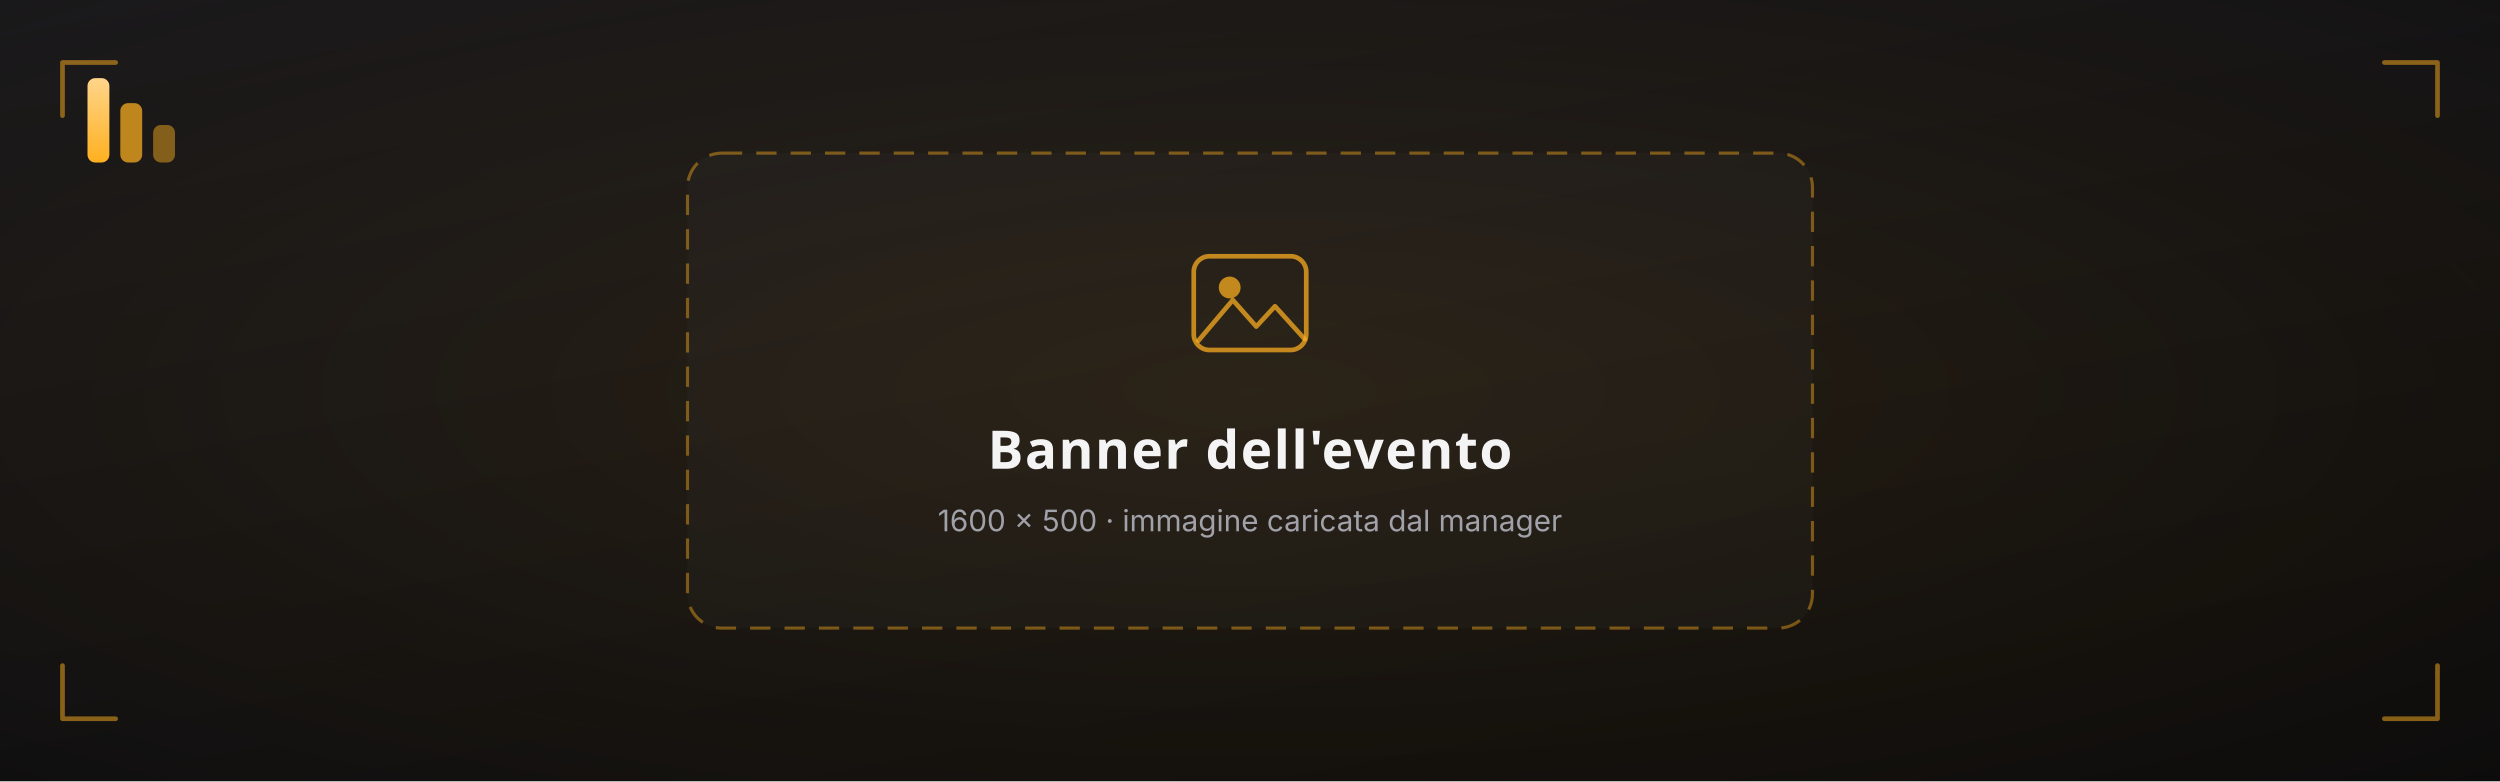
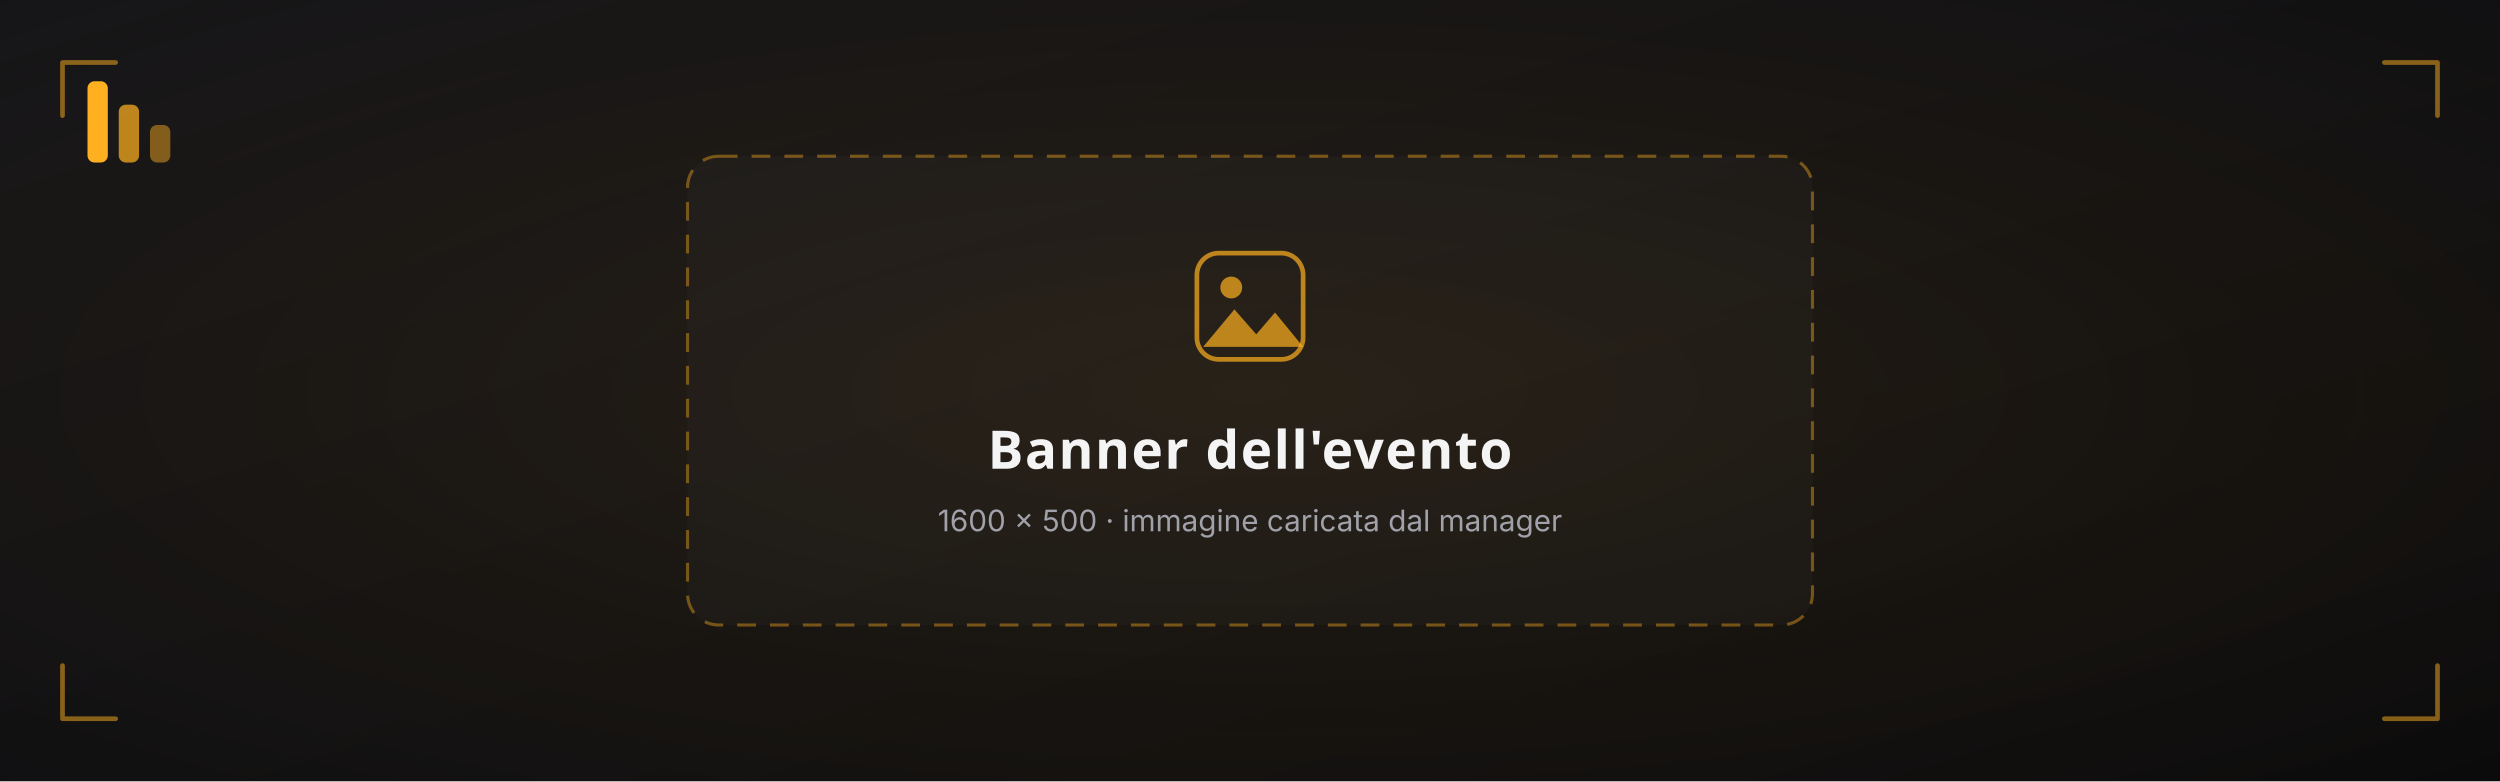
<svg xmlns="http://www.w3.org/2000/svg" width="1600" height="500" viewBox="0 0 1600 500" role="img" aria-label="Banner evento — segnaposto">
  <defs>
-     <linearGradient id="ebbg" x1="0" y1="0" x2="0.6" y2="1">
-       <stop offset="0" stop-color="#16161a" />
+     <linearGradient id="ebbg" x1="0" y1="0" x2="1" y2="1">
+       <stop offset="0" stop-color="#141418" />
      <stop offset="1" stop-color="#0a0a0c" />
    </linearGradient>
-     <radialGradient id="ebpool" cx="0.5" cy="0.5" r="0.8">
-       <stop offset="0" stop-color="#ffb020" stop-opacity="0.10" />
+     <radialGradient id="ebpool" cx="0.5" cy="0.5" r="0.75">
+       <stop offset="0" stop-color="#ffb020" stop-opacity="0.09" />
      <stop offset="1" stop-color="#ffb020" stop-opacity="0" />
    </radialGradient>
-     <linearGradient id="ebbar" x1="0" y1="0" x2="0" y2="1">
-       <stop offset="0" stop-color="#ffd58a" />
-       <stop offset="1" stop-color="#ffb020" />
-     </linearGradient>
  </defs>
  <rect width="1600" height="500" fill="url(#ebbg)" />
  <rect width="1600" height="500" fill="url(#ebpool)" />
-   <g transform="translate(56,50)">
-     <rect x="0" y="0" width="14" height="54" rx="5" fill="url(#ebbar)" />
-     <rect x="21" y="16" width="14" height="38" rx="5" fill="#ffb020" opacity="0.72" />
-     <rect x="42" y="30" width="14" height="24" rx="5" fill="#ffb020" opacity="0.46" />
+   <g transform="translate(56,52)">
+     <rect x="0" y="0" width="13" height="52" rx="4.5" fill="#ffb020" />
+     <rect x="20" y="15" width="13" height="37" rx="4.5" fill="#ffb020" opacity="0.72" />
+     <rect x="40" y="28" width="13" height="24" rx="4.5" fill="#ffb020" opacity="0.46" />
  </g>
  <g stroke="#ffb020" stroke-opacity="0.5" stroke-width="3" stroke-linecap="round">
    <path d="M40 40 h34 M40 40 v34" />
    <path d="M1560 40 h-34 M1560 40 v34" />
    <path d="M40 460 h34 M40 460 v-34" />
    <path d="M1560 460 h-34 M1560 460 v-34" />
  </g>
-   <rect x="440" y="98" width="720" height="304" rx="22" fill="#ffffff" fill-opacity="0.02" stroke="#ffb020" stroke-opacity="0.42" stroke-width="2" stroke-dasharray="13 9" />
-   <g transform="translate(800,194)" stroke="#ffb020" stroke-opacity="0.72" stroke-width="3" fill="none">
-     <rect x="-36" y="-30" width="72" height="60" rx="10" />
-     <circle cx="-13" cy="-10" r="7" fill="#ffb020" fill-opacity="0.72" stroke="none" />
-     <path d="M-33 24 l22 -26 15 17 12 -13 19 21" stroke-linecap="round" stroke-linejoin="round" />
+   <rect x="440" y="100" width="720" height="300" rx="20" fill="#ffffff" fill-opacity="0.02" stroke="#ffb020" stroke-opacity="0.4" stroke-width="2" stroke-dasharray="12 9" />
+   <g transform="translate(800,196)">
+     <rect x="-34" y="-34" width="68" height="68" rx="14" fill="none" stroke="#ffb020" stroke-opacity="0.7" stroke-width="3" />
+     <circle cx="-12" cy="-12" r="7" fill="#ffb020" fill-opacity="0.7" />
+     <path d="M-30 26 l20 -24 14 16 12 -14 18 22 z" fill="#ffb020" fill-opacity="0.7" />
  </g>
  <text x="800" y="300" text-anchor="middle" font-family="'Space Grotesk','Segoe UI',system-ui,sans-serif" font-size="34" font-weight="700" fill="#f4f4f5" letter-spacing="1">Banner dell'evento</text>
  <text x="800" y="340" text-anchor="middle" font-family="'Inter','Segoe UI',system-ui,sans-serif" font-size="19" fill="#a1a1aa">1600 × 500 · immagine caricata dal manager</text>
</svg>
